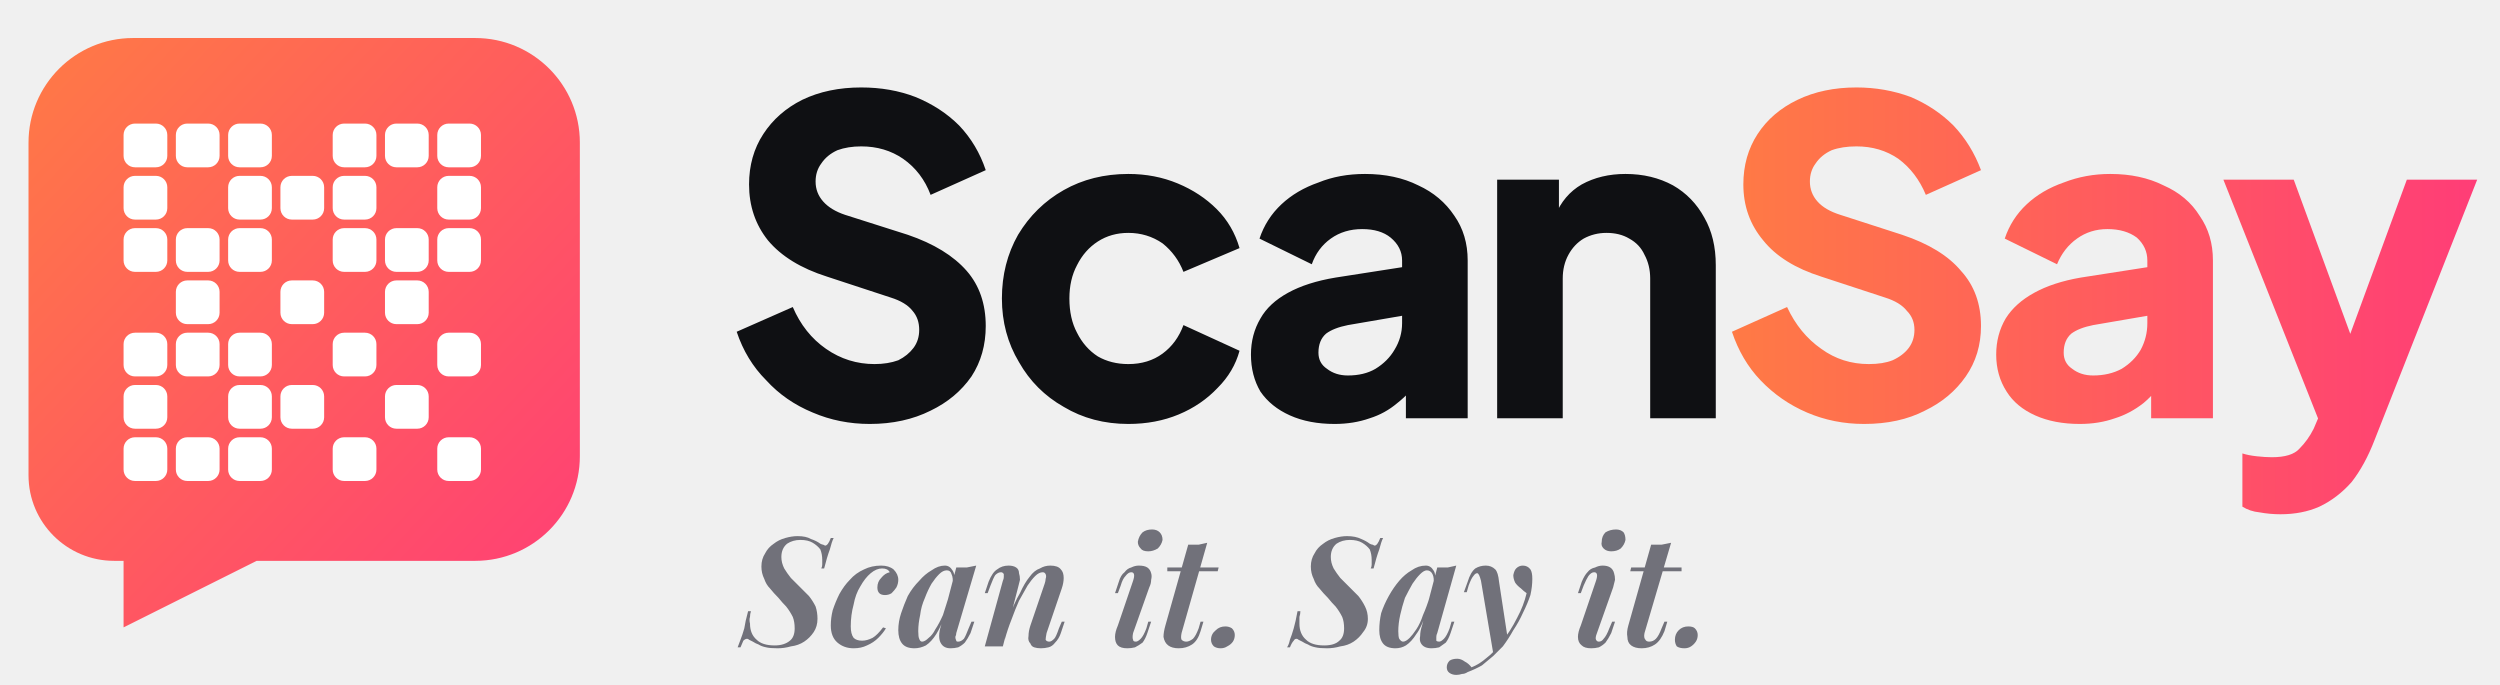
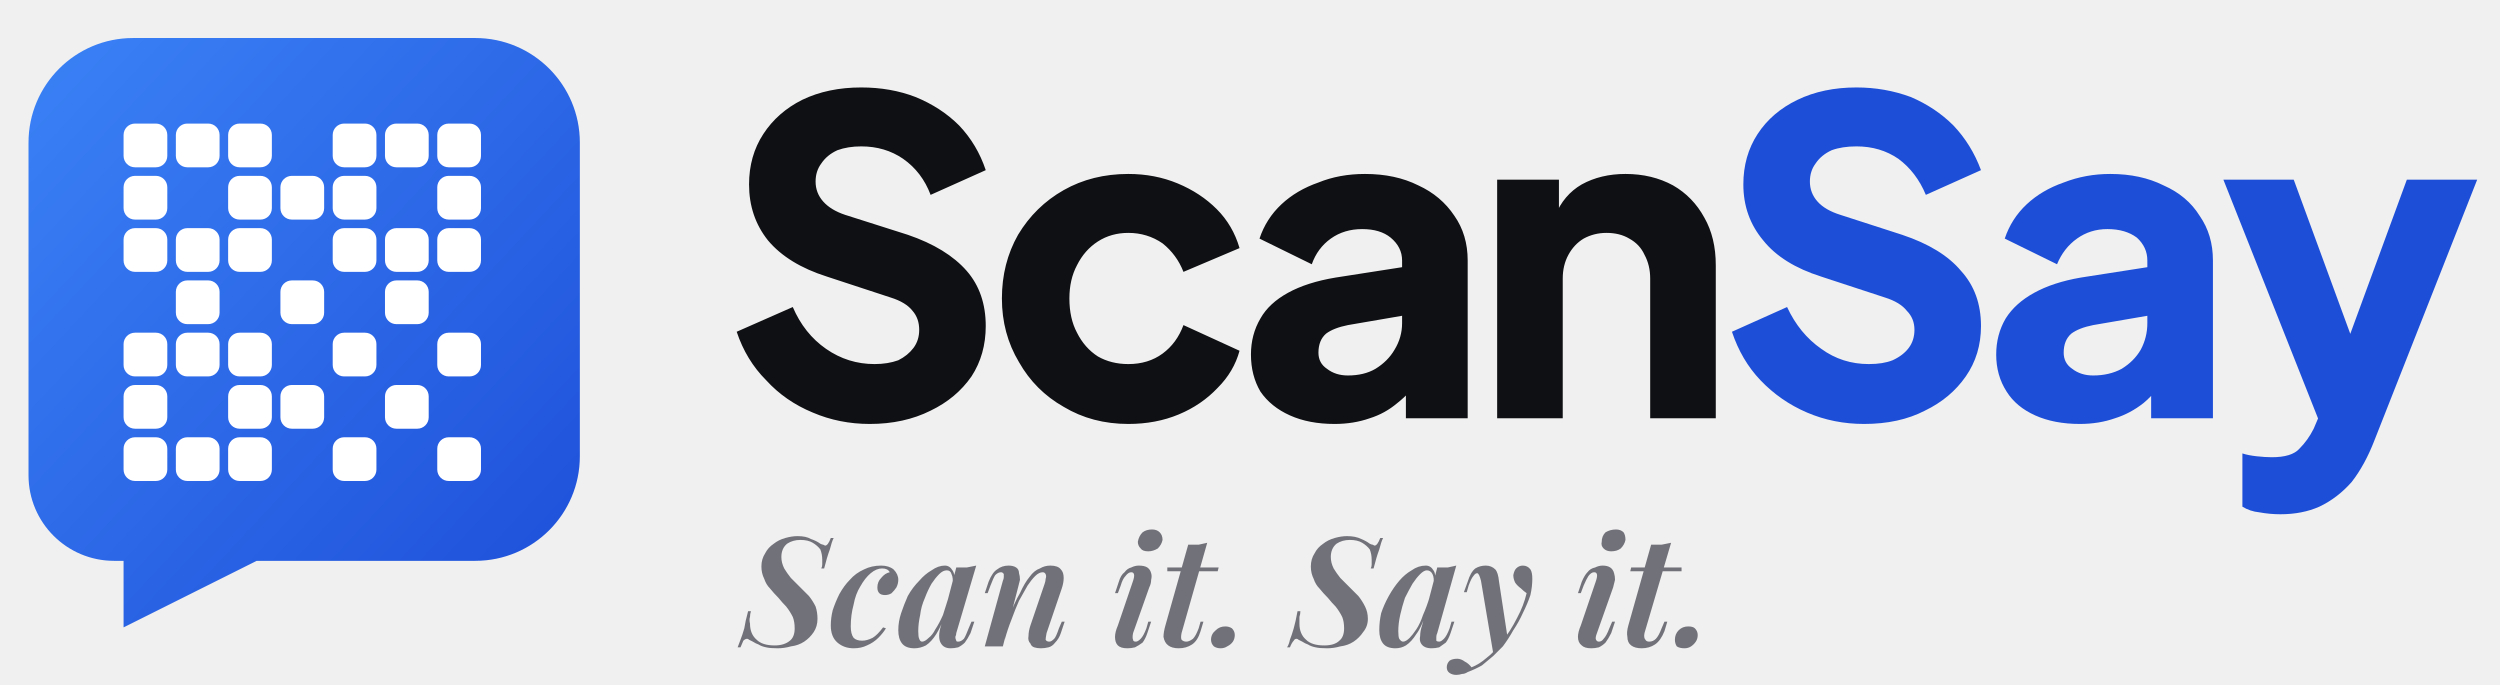
<svg xmlns="http://www.w3.org/2000/svg" width="263" height="72" viewBox="0 0 263 72" role="img" aria-label="ScanSay – Scan it. Say it.">
  <defs>
    <linearGradient id="wg" x1="0" y1="0" x2="1" y2="0">
-       <stop offset="0" stop-color="#FF7A45" />
-       <stop offset="1" stop-color="#FF3D77" />
+       <stop offset="0" stop-color="#1D4ED8" />
+       <stop offset="1" stop-color="#1D4ED8" />
    </linearGradient>
  </defs>
  <g transform="translate(0,2) scale(1)">
    <defs>
      <linearGradient id="qgh0en" x1="0" y1="0" x2="1" y2="1">
-         <stop offset="0" stop-color="#FF7A45" />
-         <stop offset="1" stop-color="#FF3D77" />
+         <stop offset="0" stop-color="#3B82F6" />
+         <stop offset="1" stop-color="#1D4ED8" />
      </linearGradient>
    </defs>
    <path d="M14 2h36a11 11 0 0 1 11 11v33a11 11 0 0 1-11 11H27l-14 7v-7h-1A9 9 0 0 1 3 48V13A11 11 0 0 1 14 2z" fill="url(#qgh0en)" />
    <rect x="13.0" y="11.0" width="4.6" height="4.6" rx="1.2" fill="#FFFFFF" />
    <rect x="18.5" y="11.0" width="4.6" height="4.6" rx="1.2" fill="#FFFFFF" />
    <rect x="24.0" y="11.0" width="4.6" height="4.6" rx="1.2" fill="#FFFFFF" />
    <rect x="13.0" y="16.5" width="4.6" height="4.6" rx="1.2" fill="#FFFFFF" />
    <rect x="24.0" y="16.5" width="4.6" height="4.6" rx="1.2" fill="#FFFFFF" />
    <rect x="13.0" y="22.0" width="4.6" height="4.6" rx="1.2" fill="#FFFFFF" />
    <rect x="18.5" y="22.0" width="4.6" height="4.6" rx="1.2" fill="#FFFFFF" />
    <rect x="24.0" y="22.0" width="4.6" height="4.6" rx="1.2" fill="#FFFFFF" />
    <rect x="35.0" y="11.0" width="4.6" height="4.6" rx="1.2" fill="#FFFFFF" />
    <rect x="40.5" y="11.0" width="4.6" height="4.6" rx="1.2" fill="#FFFFFF" />
    <rect x="46.0" y="11.0" width="4.6" height="4.6" rx="1.2" fill="#FFFFFF" />
    <rect x="35.0" y="16.5" width="4.6" height="4.6" rx="1.2" fill="#FFFFFF" />
    <rect x="46.0" y="16.5" width="4.6" height="4.6" rx="1.2" fill="#FFFFFF" />
    <rect x="35.0" y="22.0" width="4.6" height="4.6" rx="1.2" fill="#FFFFFF" />
    <rect x="40.5" y="22.0" width="4.6" height="4.6" rx="1.2" fill="#FFFFFF" />
    <rect x="46.0" y="22.0" width="4.6" height="4.6" rx="1.2" fill="#FFFFFF" />
    <rect x="13.0" y="33.0" width="4.6" height="4.6" rx="1.2" fill="#FFFFFF" />
    <rect x="18.5" y="33.0" width="4.6" height="4.6" rx="1.2" fill="#FFFFFF" />
    <rect x="24.0" y="33.0" width="4.6" height="4.6" rx="1.2" fill="#FFFFFF" />
    <rect x="13.0" y="38.5" width="4.6" height="4.6" rx="1.2" fill="#FFFFFF" />
    <rect x="24.0" y="38.5" width="4.6" height="4.6" rx="1.2" fill="#FFFFFF" />
    <rect x="13.0" y="44.0" width="4.6" height="4.6" rx="1.2" fill="#FFFFFF" />
    <rect x="18.5" y="44.0" width="4.6" height="4.6" rx="1.2" fill="#FFFFFF" />
    <rect x="24.0" y="44.0" width="4.6" height="4.6" rx="1.2" fill="#FFFFFF" />
    <rect x="35.0" y="33.0" width="4.6" height="4.6" rx="1.2" fill="#FFFFFF" />
    <rect x="46.0" y="33.0" width="4.6" height="4.6" rx="1.2" fill="#FFFFFF" />
    <rect x="40.5" y="38.5" width="4.6" height="4.6" rx="1.2" fill="#FFFFFF" />
    <rect x="35.0" y="44.0" width="4.6" height="4.6" rx="1.2" fill="#FFFFFF" />
    <rect x="29.5" y="27.5" width="4.6" height="4.6" rx="1.2" fill="#FFFFFF" />
    <rect x="40.5" y="27.5" width="4.6" height="4.6" rx="1.2" fill="#FFFFFF" />
    <rect x="29.5" y="38.5" width="4.6" height="4.6" rx="1.2" fill="#FFFFFF" />
    <rect x="46.0" y="44.0" width="4.6" height="4.6" rx="1.2" fill="#FFFFFF" />
    <rect x="29.5" y="16.5" width="4.6" height="4.6" rx="1.2" fill="#FFFFFF" />
    <rect x="18.5" y="27.5" width="4.6" height="4.6" rx="1.2" fill="#FFFFFF" />
  </g>
  <path fill="#0F1013" d="M91.5 44.6Q88.3 44.6 85.5 43.4Q82.6 42.2 80.6 40Q78.5 37.9 77.5 34.9L83.4 32.3Q84.6 35.1 86.9 36.7Q89.2 38.3 92 38.3Q93.4 38.3 94.5 37.9Q95.5 37.4 96.1 36.6Q96.7 35.8 96.7 34.7Q96.7 33.5 96 32.7Q95.3 31.8 93.7 31.3L87 29.1Q82.9 27.8 80.8 25.3Q78.8 22.8 78.8 19.4Q78.8 16.4 80.3 14.1Q81.8 11.8 84.4 10.5Q87.1 9.2 90.6 9.2Q93.7 9.2 96.3 10.2Q99 11.3 100.9 13.2Q102.8 15.2 103.7 17.9L97.9 20.5Q97 18.1 95 16.7Q93.1 15.4 90.6 15.4Q89.2 15.4 88.1 15.8Q87 16.3 86.4 17.2Q85.8 18 85.8 19.1Q85.8 20.3 86.6 21.2Q87.4 22.1 88.9 22.6L95.5 24.7Q99.6 26.1 101.7 28.5Q103.7 30.8 103.7 34.3Q103.7 37.3 102.2 39.6Q100.6 41.9 97.9 43.2Q95.1 44.6 91.5 44.6Z M118.7 44.6Q114.9 44.6 111.9 42.8Q108.9 41.1 107.2 38.1Q105.4 35.1 105.4 31.4Q105.4 27.7 107.1 24.7Q108.9 21.7 111.9 20Q114.9 18.3 118.7 18.3Q121.5 18.3 123.9 19.3Q126.3 20.3 128 22Q129.7 23.7 130.4 26.1L124.5 28.6Q123.8 26.8 122.3 25.6Q120.7 24.5 118.7 24.5Q116.9 24.5 115.5 25.4Q114.1 26.3 113.3 27.9Q112.5 29.4 112.5 31.4Q112.5 33.5 113.3 35Q114.1 36.6 115.5 37.5Q116.9 38.3 118.7 38.3Q120.8 38.3 122.3 37.2Q123.8 36.1 124.5 34.2L130.4 36.9Q129.8 39.1 128.1 40.8Q126.4 42.6 124 43.6Q121.6 44.6 118.7 44.6Z M140.4 44.6Q137.7 44.6 135.7 43.7Q133.7 42.8 132.6 41.2Q131.6 39.5 131.6 37.3Q131.6 35.2 132.6 33.5Q133.5 31.9 135.5 30.8Q137.5 29.7 140.5 29.2L148.2 28V33.1L141.8 34.2Q140.3 34.5 139.5 35.1Q138.7 35.8 138.7 37.1Q138.7 38.2 139.6 38.8Q140.5 39.5 141.8 39.5Q143.5 39.5 144.7 38.8Q146 38 146.7 36.8Q147.5 35.5 147.5 34V27.4Q147.5 26 146.3 25Q145.2 24.1 143.3 24.1Q141.4 24.1 140 25.1Q138.6 26.1 138 27.8L132.5 25.1Q133.2 23 134.8 21.5Q136.4 20 138.7 19.2Q140.9 18.3 143.6 18.3Q146.8 18.3 149.2 19.5Q151.6 20.6 153 22.7Q154.4 24.7 154.4 27.4V44H147.9V40L149.5 39.7Q148.4 41.3 147 42.4Q145.7 43.5 144.1 44Q142.4 44.6 140.4 44.6Z M157.5 44V18.9H164V23.9L163.6 22.7Q164.5 20.5 166.4 19.4Q168.4 18.3 171 18.3Q173.8 18.3 176 19.5Q178.1 20.7 179.3 22.9Q180.5 25 180.5 27.9V44H173.6V29.3Q173.6 27.9 173 26.8Q172.5 25.7 171.4 25.1Q170.4 24.5 169 24.5Q167.7 24.5 166.6 25.1Q165.6 25.7 165 26.8Q164.4 27.9 164.4 29.3V44Z" />
  <path fill="url(#wg)" d="M196.1 44.6Q192.9 44.6 190.1 43.4Q187.3 42.2 185.2 40Q183.2 37.9 182.2 34.9L188 32.3Q189.3 35.1 191.6 36.7Q193.8 38.3 196.6 38.3Q198.1 38.3 199.1 37.9Q200.2 37.4 200.8 36.6Q201.4 35.8 201.4 34.7Q201.4 33.5 200.6 32.7Q199.9 31.8 198.3 31.3L191.6 29.1Q187.5 27.8 185.5 25.3Q183.4 22.8 183.4 19.4Q183.4 16.4 184.9 14.1Q186.4 11.8 189.1 10.5Q191.8 9.2 195.3 9.2Q198.3 9.2 201 10.2Q203.6 11.3 205.5 13.2Q207.4 15.2 208.4 17.9L202.6 20.5Q201.6 18.1 199.7 16.7Q197.8 15.4 195.3 15.4Q193.8 15.4 192.7 15.8Q191.6 16.3 191 17.2Q190.4 18 190.4 19.1Q190.4 20.3 191.2 21.2Q192 22.1 193.6 22.6L200.1 24.7Q204.3 26.1 206.3 28.5Q208.4 30.8 208.4 34.3Q208.4 37.3 206.8 39.6Q205.2 41.9 202.5 43.2Q199.8 44.6 196.1 44.6Z M218.8 44.6Q216.1 44.6 214.1 43.7Q212.1 42.8 211.1 41.2Q210 39.5 210 37.3Q210 35.2 211 33.5Q212 31.9 214 30.8Q216 29.7 218.9 29.2L226.6 28V33.1L220.2 34.2Q218.7 34.5 217.9 35.1Q217.1 35.8 217.1 37.1Q217.1 38.2 218 38.8Q218.9 39.5 220.2 39.5Q221.9 39.5 223.2 38.8Q224.5 38 225.2 36.8Q225.9 35.5 225.9 34V27.4Q225.9 26 224.8 25Q223.6 24.1 221.7 24.1Q219.9 24.1 218.5 25.1Q217.1 26.1 216.4 27.8L210.9 25.1Q211.6 23 213.2 21.5Q214.8 20 217.1 19.2Q219.4 18.3 222 18.3Q225.2 18.3 227.6 19.5Q230.1 20.6 231.4 22.7Q232.8 24.7 232.8 27.4V44H226.3V40L227.9 39.7Q226.8 41.3 225.5 42.4Q224.1 43.5 222.5 44Q220.8 44.6 218.8 44.6Z M239.9 54.1Q238.8 54.1 237.7 53.9Q236.7 53.8 235.9 53.3V47.7Q236.5 47.9 237.4 48Q238.3 48.1 239 48.1Q241.1 48.1 241.9 47.2Q242.8 46.3 243.4 45.1L245.1 41.1L245 46.9L233.9 18.9H241.3L248.6 38.8H245.9L253.2 18.9H260.6L249.8 46.3Q248.8 48.9 247.4 50.7Q245.9 52.4 244 53.3Q242.2 54.1 239.9 54.1Z" />
  <path fill="#71717A" d="M87.7 56.6Q87.5 57 87.3 57.8Q87 58.6 86.7 59.8H86.4Q86.5 59.6 86.5 59.4Q86.5 59.1 86.5 58.9Q86.5 58.3 86.3 57.8Q86 57.4 85.5 57.1Q85 56.8 84.2 56.8Q83.4 56.8 82.8 57.2Q82.2 57.7 82.2 58.6Q82.2 59.2 82.5 59.8Q82.8 60.3 83.2 60.8Q83.6 61.2 84.1 61.7Q84.6 62.2 85.1 62.7Q85.5 63.2 85.8 63.8Q86 64.4 86 65.1Q86 65.9 85.6 66.5Q85.2 67.1 84.6 67.5Q84 67.9 83.2 68Q82.5 68.2 81.8 68.2Q81 68.2 80.6 68.1Q80.1 68 79.8 67.8Q79.5 67.7 79.2 67.5Q79 67.4 78.8 67.3Q78.7 67.2 78.6 67.2Q78.4 67.2 78.2 67.4Q78.1 67.6 77.9 68.1H77.6Q77.7 67.8 77.9 67.3Q78.1 66.8 78.3 66.1Q78.4 65.4 78.7 64.3H79Q78.9 64.6 78.9 64.9Q78.8 65.2 78.9 65.6Q78.9 66.7 79.6 67.3Q80.2 67.9 81.5 67.9Q82.5 67.9 83.1 67.4Q83.6 67 83.6 66.1Q83.6 65.4 83.4 64.9Q83.1 64.3 82.7 63.8Q82.3 63.4 81.9 62.9Q81.4 62.4 81 61.9Q80.6 61.5 80.4 60.9Q80.1 60.3 80.1 59.6Q80.1 58.8 80.5 58.2Q80.8 57.6 81.4 57.2Q81.9 56.8 82.6 56.6Q83.3 56.4 83.9 56.4Q84.8 56.4 85.3 56.7Q85.9 56.9 86.3 57.2Q86.5 57.3 86.6 57.3Q86.8 57.4 86.8 57.4Q87.1 57.4 87.4 56.6Z M92.8 59.8Q92.2 59.8 91.6 60.3Q91 60.8 90.5 61.7Q90 62.5 89.8 63.6Q89.5 64.7 89.5 65.9Q89.5 66.7 89.8 67.1Q90.1 67.4 90.7 67.4Q91.2 67.4 91.8 67.1Q92.3 66.8 92.9 66L93.2 66.1Q92.9 66.6 92.4 67.1Q91.9 67.6 91.2 67.9Q90.6 68.2 89.8 68.2Q88.8 68.2 88.1 67.6Q87.4 67 87.4 65.8Q87.4 65 87.6 64.2Q87.9 63.3 88.3 62.5Q88.8 61.6 89.4 61Q90 60.3 90.9 59.9Q91.7 59.5 92.7 59.5Q93.5 59.5 94 59.9Q94.5 60.4 94.5 61Q94.5 61.4 94.3 61.8Q94.1 62.1 93.8 62.4Q93.5 62.6 93.1 62.6Q92.7 62.6 92.5 62.4Q92.3 62.2 92.3 61.8Q92.3 61.2 92.7 60.8Q93.1 60.3 93.6 60.2Q93.5 60 93.3 59.9Q93.1 59.8 92.8 59.8Z M97 67.5Q97.3 67.5 97.7 67.1Q98.1 66.8 98.4 66.2Q98.8 65.6 99.2 64.7Q99.5 63.8 99.8 62.8L99.5 64.5Q99 65.9 98.5 66.7Q98 67.5 97.4 67.9Q96.8 68.2 96.2 68.2Q95.3 68.2 94.9 67.7Q94.5 67.2 94.5 66.3Q94.5 65.4 94.8 64.5Q95.1 63.6 95.5 62.7Q96 61.8 96.7 61.1Q97.3 60.4 98 60Q98.7 59.5 99.4 59.5Q99.9 59.5 100.2 60Q100.5 60.4 100.4 61.4L100.2 61.5Q100.3 60.8 100.1 60.4Q100 60 99.6 60Q99.2 60 98.8 60.4Q98.4 60.8 98 61.4Q97.6 62.1 97.3 62.9Q96.9 63.8 96.8 64.7Q96.6 65.6 96.6 66.4Q96.6 67 96.7 67.2Q96.8 67.5 97 67.5ZM100.6 59.7Q101.2 59.7 101.7 59.7Q102.2 59.6 102.7 59.5L100.6 66.6Q100.6 66.8 100.5 67Q100.5 67.2 100.6 67.4Q100.6 67.5 100.8 67.5Q101.1 67.5 101.4 67.2Q101.6 66.9 101.9 66.1L102.2 65.4H102.5L102.1 66.6Q101.8 67.2 101.5 67.6Q101.2 67.9 100.8 68.1Q100.4 68.2 100 68.2Q99.3 68.2 99 67.7Q98.8 67.4 98.8 66.9Q98.8 66.4 99 65.8Z M105.5 68H103.6L105.5 61.1Q105.6 60.9 105.6 60.7Q105.6 60.5 105.6 60.4Q105.5 60.2 105.3 60.2Q105 60.2 104.7 60.5Q104.5 60.8 104.2 61.6L103.9 62.4H103.6L104 61.2Q104.4 60.2 104.9 59.9Q105.4 59.5 106.1 59.5Q106.6 59.5 106.9 59.7Q107.2 59.9 107.2 60.3Q107.3 60.6 107.3 61Q107.2 61.4 107.1 61.8ZM106.1 65.1Q106.7 63.4 107.3 62.4Q107.8 61.3 108.3 60.7Q108.8 60 109.4 59.8Q109.9 59.5 110.5 59.5Q111.3 59.5 111.6 59.9Q111.9 60.2 111.9 60.8Q111.9 61.3 111.7 61.9L110.1 66.6Q110 67.1 110 67.3Q110.1 67.5 110.4 67.5Q110.6 67.5 110.9 67.2Q111.1 67 111.4 66.1L111.7 65.4H112L111.6 66.6Q111.4 67.2 111 67.6Q110.7 68 110.3 68.1Q109.9 68.2 109.5 68.2Q109.1 68.2 108.8 68.1Q108.5 68 108.4 67.7Q108.1 67.4 108.2 66.9Q108.2 66.4 108.4 65.8L109.9 61.4Q110 61.1 110 60.9Q110.1 60.6 110 60.4Q109.9 60.2 109.7 60.2Q109.3 60.2 108.9 60.6Q108.5 61 108.1 61.6Q107.7 62.3 107.2 63.2Q106.8 64.1 106.4 65.2Q106 66.2 105.7 67.3Z  M119.7 57Q119.8 56.4 120.2 56Q120.6 55.7 121.2 55.7Q121.7 55.7 122 56Q122.3 56.3 122.3 56.8Q122.2 57.3 121.8 57.7Q121.3 58 120.8 58Q120.2 58 120 57.7Q119.7 57.4 119.7 57ZM119.2 61.1Q119.5 60.2 119 60.2Q118.7 60.2 118.4 60.6Q118.1 60.9 117.9 61.6L117.6 62.4H117.3L117.7 61.2Q117.9 60.5 118.3 60.2Q118.6 59.8 119 59.7Q119.4 59.5 119.8 59.5Q120.4 59.5 120.7 59.7Q121 59.9 121.1 60.3Q121.2 60.6 121.1 61Q121.1 61.4 120.9 61.8L119.2 66.6Q119.1 67.1 119.2 67.3Q119.2 67.5 119.5 67.5Q119.7 67.5 120 67.2Q120.3 66.9 120.6 66.1L120.8 65.4H121.1L120.7 66.6Q120.5 67.2 120.2 67.6Q119.8 67.9 119.4 68.1Q119 68.2 118.6 68.2Q117.9 68.2 117.6 67.9Q117.3 67.6 117.3 67Q117.3 66.5 117.6 65.8Z M128.2 59.7 128.1 60.1H122.8L122.8 59.7ZM124.3 66.6Q124.2 67.1 124.3 67.3Q124.5 67.5 124.8 67.5Q125.1 67.5 125.5 67.2Q125.8 66.9 126.1 66.1L126.3 65.4H126.6L126.3 66.4Q126 67.4 125.4 67.8Q124.8 68.2 124 68.2Q123.3 68.2 122.9 67.9Q122.5 67.6 122.4 67Q122.4 66.5 122.6 65.8L125 57.3Q125.6 57.3 126.1 57.3Q126.6 57.2 127 57.1Z M127.4 67.3Q127.4 66.7 127.9 66.3Q128.3 65.9 128.9 65.9Q129.3 65.9 129.6 66.1Q129.9 66.4 129.9 66.8Q129.9 67.2 129.7 67.5Q129.5 67.8 129.1 68Q128.8 68.2 128.4 68.2Q128 68.2 127.7 68Q127.4 67.7 127.4 67.3Z  M145.5 56.6Q145.3 57 145.1 57.8Q144.8 58.6 144.5 59.8H144.2Q144.3 59.6 144.3 59.4Q144.3 59.1 144.3 58.9Q144.3 58.3 144.1 57.8Q143.8 57.4 143.3 57.1Q142.8 56.8 142 56.8Q141.2 56.8 140.6 57.2Q140 57.7 140 58.6Q140 59.2 140.3 59.8Q140.6 60.3 141 60.8Q141.4 61.2 141.9 61.7Q142.4 62.2 142.9 62.7Q143.3 63.2 143.6 63.8Q143.9 64.4 143.9 65.1Q143.9 65.9 143.4 66.5Q143 67.1 142.4 67.5Q141.8 67.9 141 68Q140.3 68.2 139.6 68.2Q138.8 68.2 138.4 68.1Q137.9 68 137.6 67.8Q137.3 67.7 137 67.5Q136.8 67.4 136.6 67.3Q136.5 67.2 136.4 67.2Q136.2 67.2 136.1 67.4Q135.9 67.6 135.7 68.1H135.4Q135.6 67.8 135.7 67.3Q135.9 66.8 136.1 66.1Q136.3 65.4 136.5 64.3H136.8Q136.8 64.6 136.7 64.9Q136.7 65.2 136.7 65.6Q136.7 66.7 137.4 67.3Q138 67.9 139.3 67.9Q140.4 67.9 140.9 67.4Q141.4 67 141.4 66.1Q141.4 65.4 141.2 64.9Q140.9 64.3 140.5 63.8Q140.1 63.4 139.7 62.9Q139.2 62.4 138.8 61.9Q138.4 61.5 138.2 60.9Q137.9 60.3 137.9 59.6Q137.9 58.8 138.3 58.2Q138.6 57.6 139.2 57.2Q139.7 56.8 140.4 56.6Q141.1 56.4 141.7 56.4Q142.6 56.4 143.2 56.7Q143.7 56.9 144.1 57.2Q144.3 57.3 144.4 57.3Q144.6 57.4 144.6 57.4Q144.9 57.4 145.2 56.6Z M147.6 67.5Q147.9 67.5 148.3 67.1Q148.6 66.8 149 66.2Q149.4 65.6 149.7 64.7Q150.1 63.8 150.4 62.8L150 64.5Q149.6 65.9 149 66.7Q148.5 67.5 147.9 67.9Q147.4 68.2 146.8 68.2Q145.9 68.2 145.5 67.7Q145.1 67.2 145.1 66.3Q145.1 65.4 145.3 64.5Q145.6 63.6 146.1 62.7Q146.6 61.8 147.2 61.1Q147.8 60.4 148.5 60Q149.2 59.5 150 59.5Q150.5 59.5 150.8 60Q151.1 60.4 150.9 61.4L150.8 61.5Q150.9 60.8 150.7 60.4Q150.5 60 150.1 60Q149.8 60 149.4 60.4Q149 60.8 148.6 61.4Q148.2 62.1 147.8 62.9Q147.5 63.8 147.3 64.7Q147.1 65.6 147.1 66.4Q147.1 67 147.2 67.2Q147.4 67.5 147.6 67.5ZM151.2 59.7Q151.8 59.7 152.3 59.7Q152.8 59.6 153.2 59.5L151.2 66.6Q151.1 66.8 151.1 67Q151.1 67.2 151.1 67.4Q151.2 67.5 151.4 67.5Q151.6 67.5 151.9 67.2Q152.2 66.9 152.5 66.1L152.7 65.4H153L152.6 66.6Q152.4 67.2 152.1 67.6Q151.7 67.9 151.4 68.1Q151 68.2 150.6 68.2Q149.8 68.2 149.5 67.7Q149.3 67.4 149.4 66.9Q149.4 66.4 149.6 65.8Z M158.6 67.1 157.1 68.8 155.8 61.1Q155.7 60.7 155.6 60.5Q155.5 60.3 155.4 60.3Q155.2 60.3 155 60.6Q154.8 60.8 154.5 61.6L154.3 62.3H154L154.4 61.2Q154.7 60.2 155.2 59.8Q155.7 59.5 156.3 59.5Q156.9 59.5 157.3 59.9Q157.6 60.2 157.7 61.2ZM154.8 70.2Q155.6 69.9 156.4 69.2Q157.2 68.6 158 67.5Q158.9 66.4 159.6 65Q160.3 63.7 160.6 62.4Q160.3 62.2 160 61.9Q159.6 61.6 159.4 61.3Q159.2 60.9 159.2 60.5Q159.3 60 159.5 59.8Q159.8 59.5 160.2 59.5Q160.7 59.5 161 59.9Q161.2 60.2 161.2 60.9Q161.2 61.7 161 62.6Q160.7 63.5 160.2 64.5Q159.8 65.4 159.2 66.3Q158.7 67.2 158.1 68Q157.6 68.5 157.1 69Q156.5 69.5 155.9 70Q155.2 70.4 154.4 70.7Q154.1 70.9 153.8 70.9Q153.5 71 153.2 71Q152.8 71 152.5 70.8Q152.2 70.6 152.2 70.2Q152.2 69.8 152.5 69.5Q152.8 69.3 153.3 69.3Q153.7 69.3 154.1 69.6Q154.5 69.8 154.8 70.2Z  M168.5 57Q168.5 56.4 168.9 56Q169.4 55.7 170 55.7Q170.5 55.7 170.8 56Q171 56.3 171 56.8Q170.9 57.3 170.5 57.7Q170.1 58 169.5 58Q169 58 168.7 57.7Q168.4 57.4 168.5 57ZM167.9 61.1Q168.2 60.2 167.7 60.2Q167.4 60.2 167.1 60.6Q166.9 60.9 166.6 61.6L166.3 62.4H166L166.4 61.2Q166.7 60.5 167 60.2Q167.3 59.8 167.8 59.7Q168.2 59.5 168.6 59.5Q169.1 59.5 169.4 59.7Q169.7 59.9 169.8 60.3Q169.9 60.6 169.9 61Q169.8 61.4 169.7 61.8L168 66.6Q167.8 67.1 167.9 67.3Q168 67.5 168.2 67.5Q168.5 67.5 168.7 67.2Q169 66.9 169.3 66.1L169.6 65.4H169.9L169.5 66.6Q169.2 67.2 168.9 67.6Q168.6 67.9 168.2 68.1Q167.8 68.2 167.4 68.2Q166.7 68.2 166.4 67.9Q166 67.6 166 67Q166 66.5 166.3 65.8Z M176.9 59.7 176.9 60.1H171.5L171.6 59.7ZM173 66.6Q172.9 67.1 173.1 67.3Q173.2 67.5 173.5 67.5Q173.9 67.5 174.2 67.2Q174.5 66.9 174.8 66.1L175.1 65.4H175.4L175.1 66.4Q174.7 67.4 174.1 67.8Q173.5 68.2 172.7 68.2Q172 68.2 171.6 67.9Q171.2 67.6 171.2 67Q171.1 66.5 171.3 65.8L173.7 57.3Q174.3 57.3 174.8 57.3Q175.3 57.2 175.8 57.1Z M176.2 67.3Q176.2 66.7 176.6 66.3Q177 65.9 177.6 65.9Q178.1 65.9 178.3 66.1Q178.6 66.4 178.6 66.8Q178.6 67.2 178.4 67.5Q178.2 67.8 177.9 68Q177.6 68.2 177.2 68.2Q176.7 68.2 176.4 68Q176.2 67.7 176.2 67.3Z" />
</svg>
